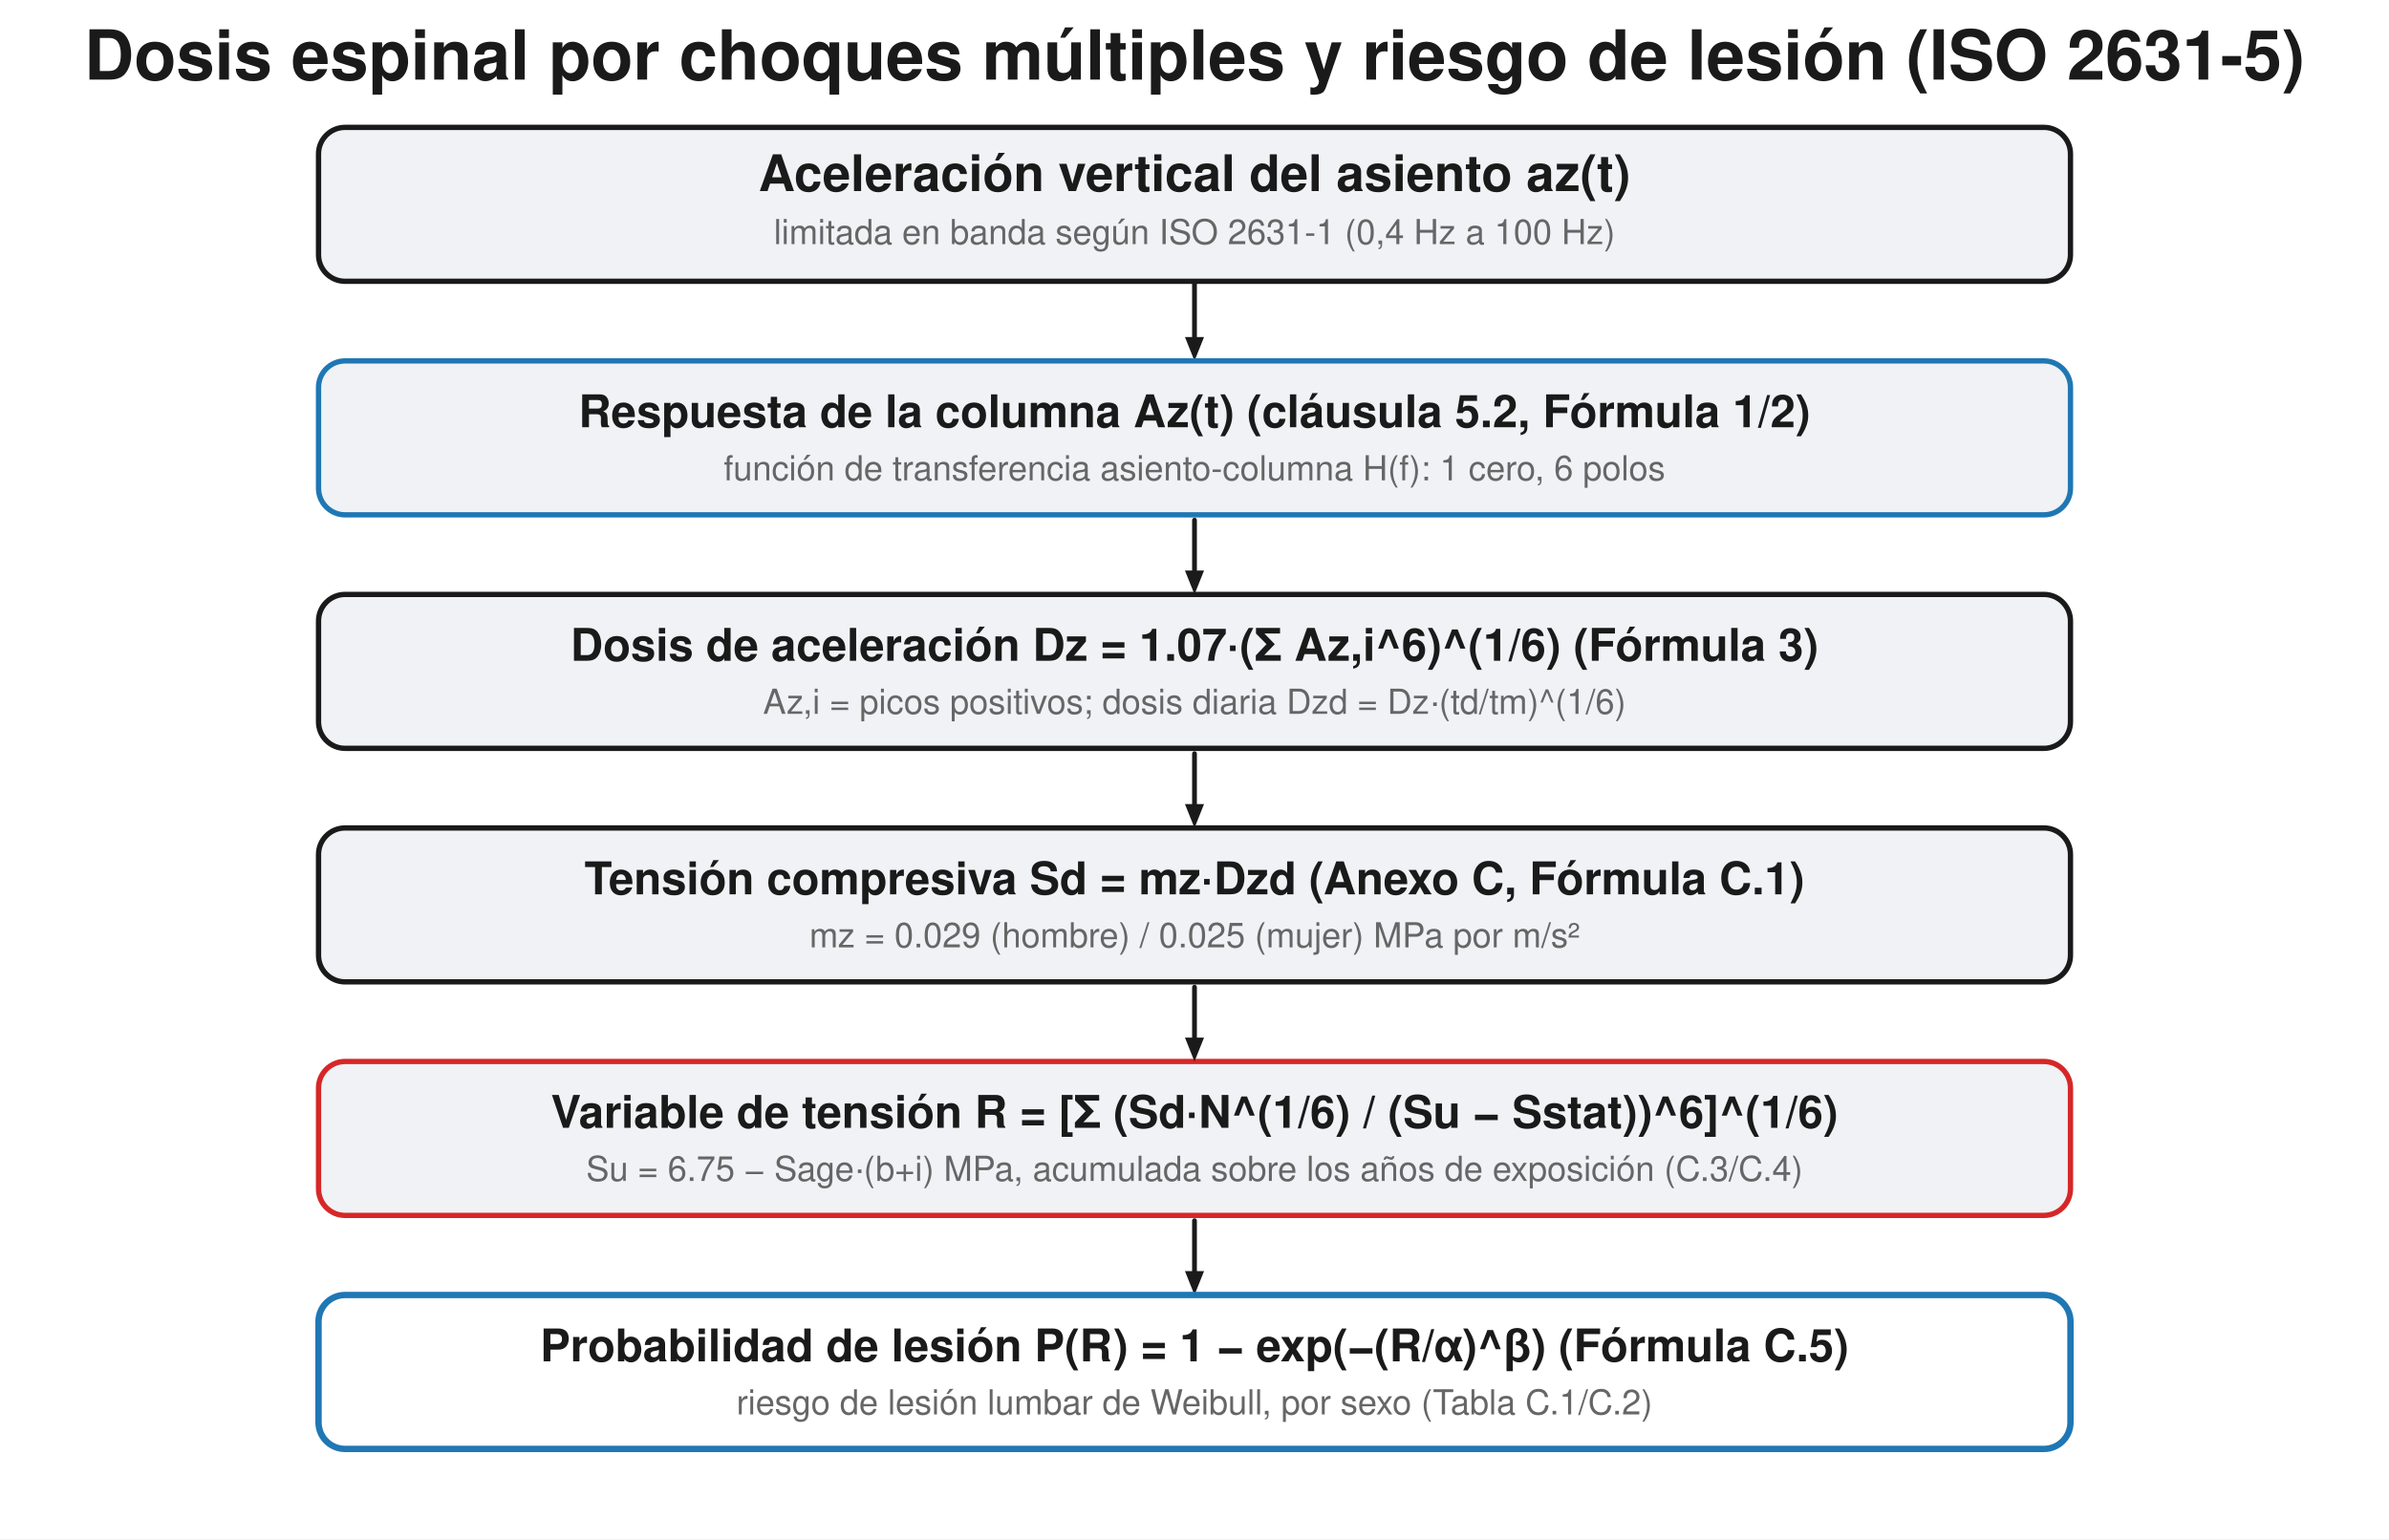
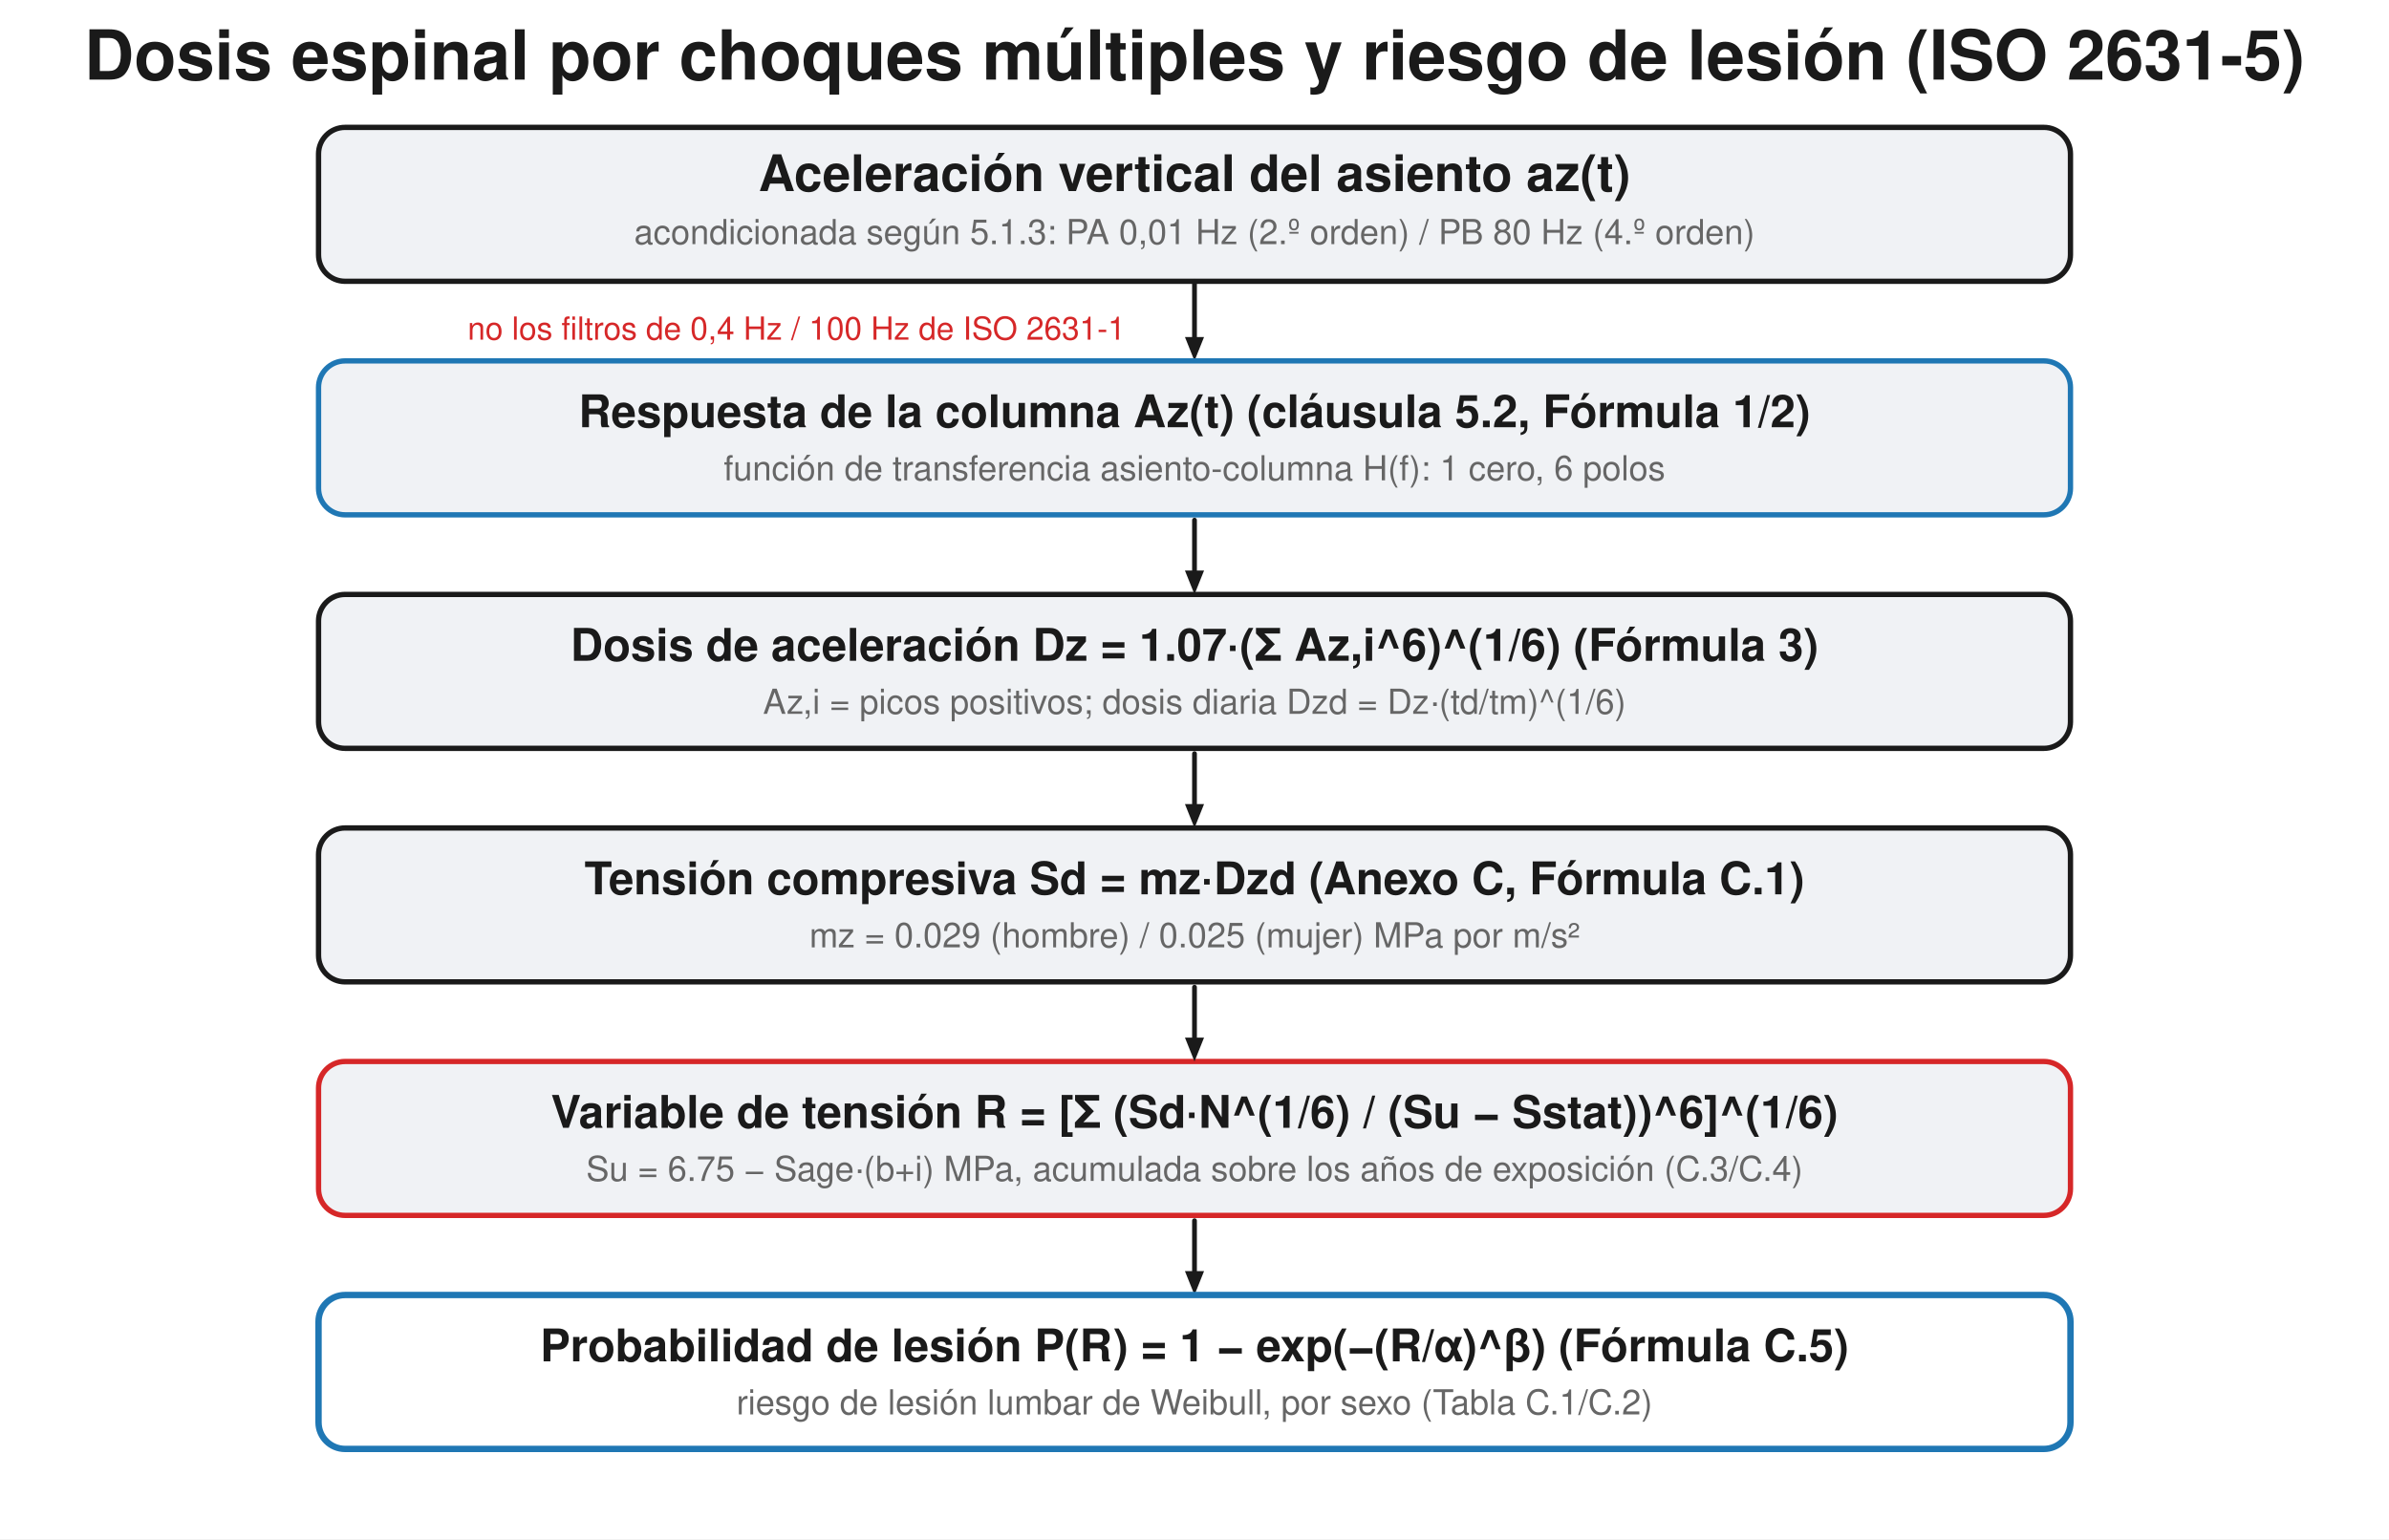
<svg xmlns="http://www.w3.org/2000/svg" width="900" height="580" viewBox="0 0 900 580">
  <rect width="900" height="580" fill="#ffffff" />
  <text x="450.0" y="30" font-family="Segoe UI, Helvetica, Arial, sans-serif" font-size="26" font-weight="600" fill="#1a1a1a" text-anchor="middle">Dosis espinal por choques múltiples y riesgo de lesión (ISO 2631-5)</text>
  <rect x="120.0" y="48" width="660.0" height="58.0" rx="10" fill="#f0f2f5" stroke="#1a1a1a" stroke-width="2" />
  <text x="450.0" y="72" font-family="Segoe UI, Helvetica, Arial, sans-serif" font-size="19" fill="#1a1a1a" text-anchor="middle" font-weight="600">Aceleración vertical del asiento  az(t)</text>
-   <text x="450.0" y="92" font-family="Segoe UI, Helvetica, Arial, sans-serif" font-size="13" fill="#666666" text-anchor="middle">limitada en banda según ISO 2631-1  (0,4 Hz a 100 Hz)</text>
+   <text x="450.0" y="92" font-family="Segoe UI, Helvetica, Arial, sans-serif" font-size="13" fill="#666666" text-anchor="middle">acondicionada según 5.1.3:  PA 0,01 Hz (2.º orden) / PB 80 Hz (4.º orden)</text>
  <line x1="450.0" y1="106" x2="450.0" y2="127.0" stroke="#1a1a1a" stroke-width="1.8" stroke-linecap="round" />
  <path d="M 450.0 136.0 L 446.4 127.0 L 453.6 127.0 Z" fill="#1a1a1a" stroke="none" stroke-width="1.5" stroke-linejoin="round" />
+   <text x="424.0" y="128" font-family="Segoe UI, Helvetica, Arial, sans-serif" font-size="12" fill="#d62728" text-anchor="end">no los filtros de 0,4 Hz / 100 Hz de ISO 2631-1</text>
  <rect x="120.0" y="136" width="660.0" height="58.0" rx="10" fill="#f0f2f5" stroke="#1f77b4" stroke-width="2" />
  <text x="450.0" y="161" font-family="Segoe UI, Helvetica, Arial, sans-serif" font-size="17" fill="#1a1a1a" text-anchor="middle" font-weight="600">Respuesta de la columna  Az(t)  (cláusula 5.2, Fórmula 1/2)</text>
  <text x="450.0" y="181" font-family="Segoe UI, Helvetica, Arial, sans-serif" font-size="13" fill="#666666" text-anchor="middle">función de transferencia asiento-columna H(f): 1 cero, 6 polos</text>
  <rect x="120.0" y="224" width="660.0" height="58.0" rx="10" fill="#f0f2f5" stroke="#1a1a1a" stroke-width="2" />
  <text x="450.0" y="249" font-family="Segoe UI, Helvetica, Arial, sans-serif" font-size="17" fill="#1a1a1a" text-anchor="middle" font-weight="600">Dosis de aceleración  Dz = 1.07·(Σ Az,i^6)^(1/6)  (Fórmula 3)</text>
  <text x="450.0" y="269" font-family="Segoe UI, Helvetica, Arial, sans-serif" font-size="13" fill="#666666" text-anchor="middle">Az,i = picos positivos;   dosis diaria Dzd = Dz·(td/tm)^(1/6)</text>
  <rect x="120.0" y="312" width="660.0" height="58.0" rx="10" fill="#f0f2f5" stroke="#1a1a1a" stroke-width="2" />
  <text x="450.0" y="337" font-family="Segoe UI, Helvetica, Arial, sans-serif" font-size="17" fill="#1a1a1a" text-anchor="middle" font-weight="600">Tensión compresiva  Sd = mz·Dzd  (Anexo C, Fórmula C.1)</text>
  <text x="450.0" y="357" font-family="Segoe UI, Helvetica, Arial, sans-serif" font-size="13" fill="#666666" text-anchor="middle">mz = 0.029 (hombre) / 0.025 (mujer) MPa por m/s²</text>
  <rect x="120.0" y="400" width="660.0" height="58.0" rx="10" fill="#f0f2f5" stroke="#d62728" stroke-width="2" />
  <text x="450.0" y="425" font-family="Segoe UI, Helvetica, Arial, sans-serif" font-size="17" fill="#1a1a1a" text-anchor="middle" font-weight="600">Variable de tensión  R = [Σ (Sd·N^(1/6) / (Su − Sstat))^6]^(1/6)</text>
  <text x="450.0" y="445" font-family="Segoe UI, Helvetica, Arial, sans-serif" font-size="13" fill="#666666" text-anchor="middle">Su = 6.75 − Sage·(b+i) MPa, acumulada sobre los años de exposición (C.3/C.4)</text>
  <line x1="450.0" y1="196" x2="450.0" y2="215.0" stroke="#1a1a1a" stroke-width="1.8" stroke-linecap="round" />
  <path d="M 450.0 224.0 L 446.4 215.0 L 453.6 215.0 Z" fill="#1a1a1a" stroke="none" stroke-width="1.5" stroke-linejoin="round" />
  <line x1="450.0" y1="284" x2="450.0" y2="303.0" stroke="#1a1a1a" stroke-width="1.8" stroke-linecap="round" />
  <path d="M 450.0 312.0 L 446.4 303.0 L 453.6 303.0 Z" fill="#1a1a1a" stroke="none" stroke-width="1.5" stroke-linejoin="round" />
  <line x1="450.0" y1="372" x2="450.0" y2="391.0" stroke="#1a1a1a" stroke-width="1.8" stroke-linecap="round" />
  <path d="M 450.0 400.0 L 446.4 391.0 L 453.6 391.0 Z" fill="#1a1a1a" stroke="none" stroke-width="1.5" stroke-linejoin="round" />
  <line x1="450.0" y1="460" x2="450.0" y2="479.0" stroke="#1a1a1a" stroke-width="1.8" stroke-linecap="round" />
  <path d="M 450.0 488.0 L 446.4 479.0 L 453.6 479.0 Z" fill="#1a1a1a" stroke="none" stroke-width="1.5" stroke-linejoin="round" />
  <rect x="120.0" y="488" width="660.0" height="58" rx="10" fill="none" stroke="#1f77b4" stroke-width="2.4" />
  <text x="450.0" y="513" font-family="Segoe UI, Helvetica, Arial, sans-serif" font-size="17" fill="#1a1a1a" text-anchor="middle" font-weight="600">Probabilidad de lesión  P(R) = 1 − exp(−(R/α)^β)  (Fórmula C.5)</text>
  <text x="450.0" y="533" font-family="Segoe UI, Helvetica, Arial, sans-serif" font-size="13" fill="#666666" text-anchor="middle">riesgo de lesión lumbar de Weibull, por sexo (Tabla C.1/C.2)</text>
</svg>
